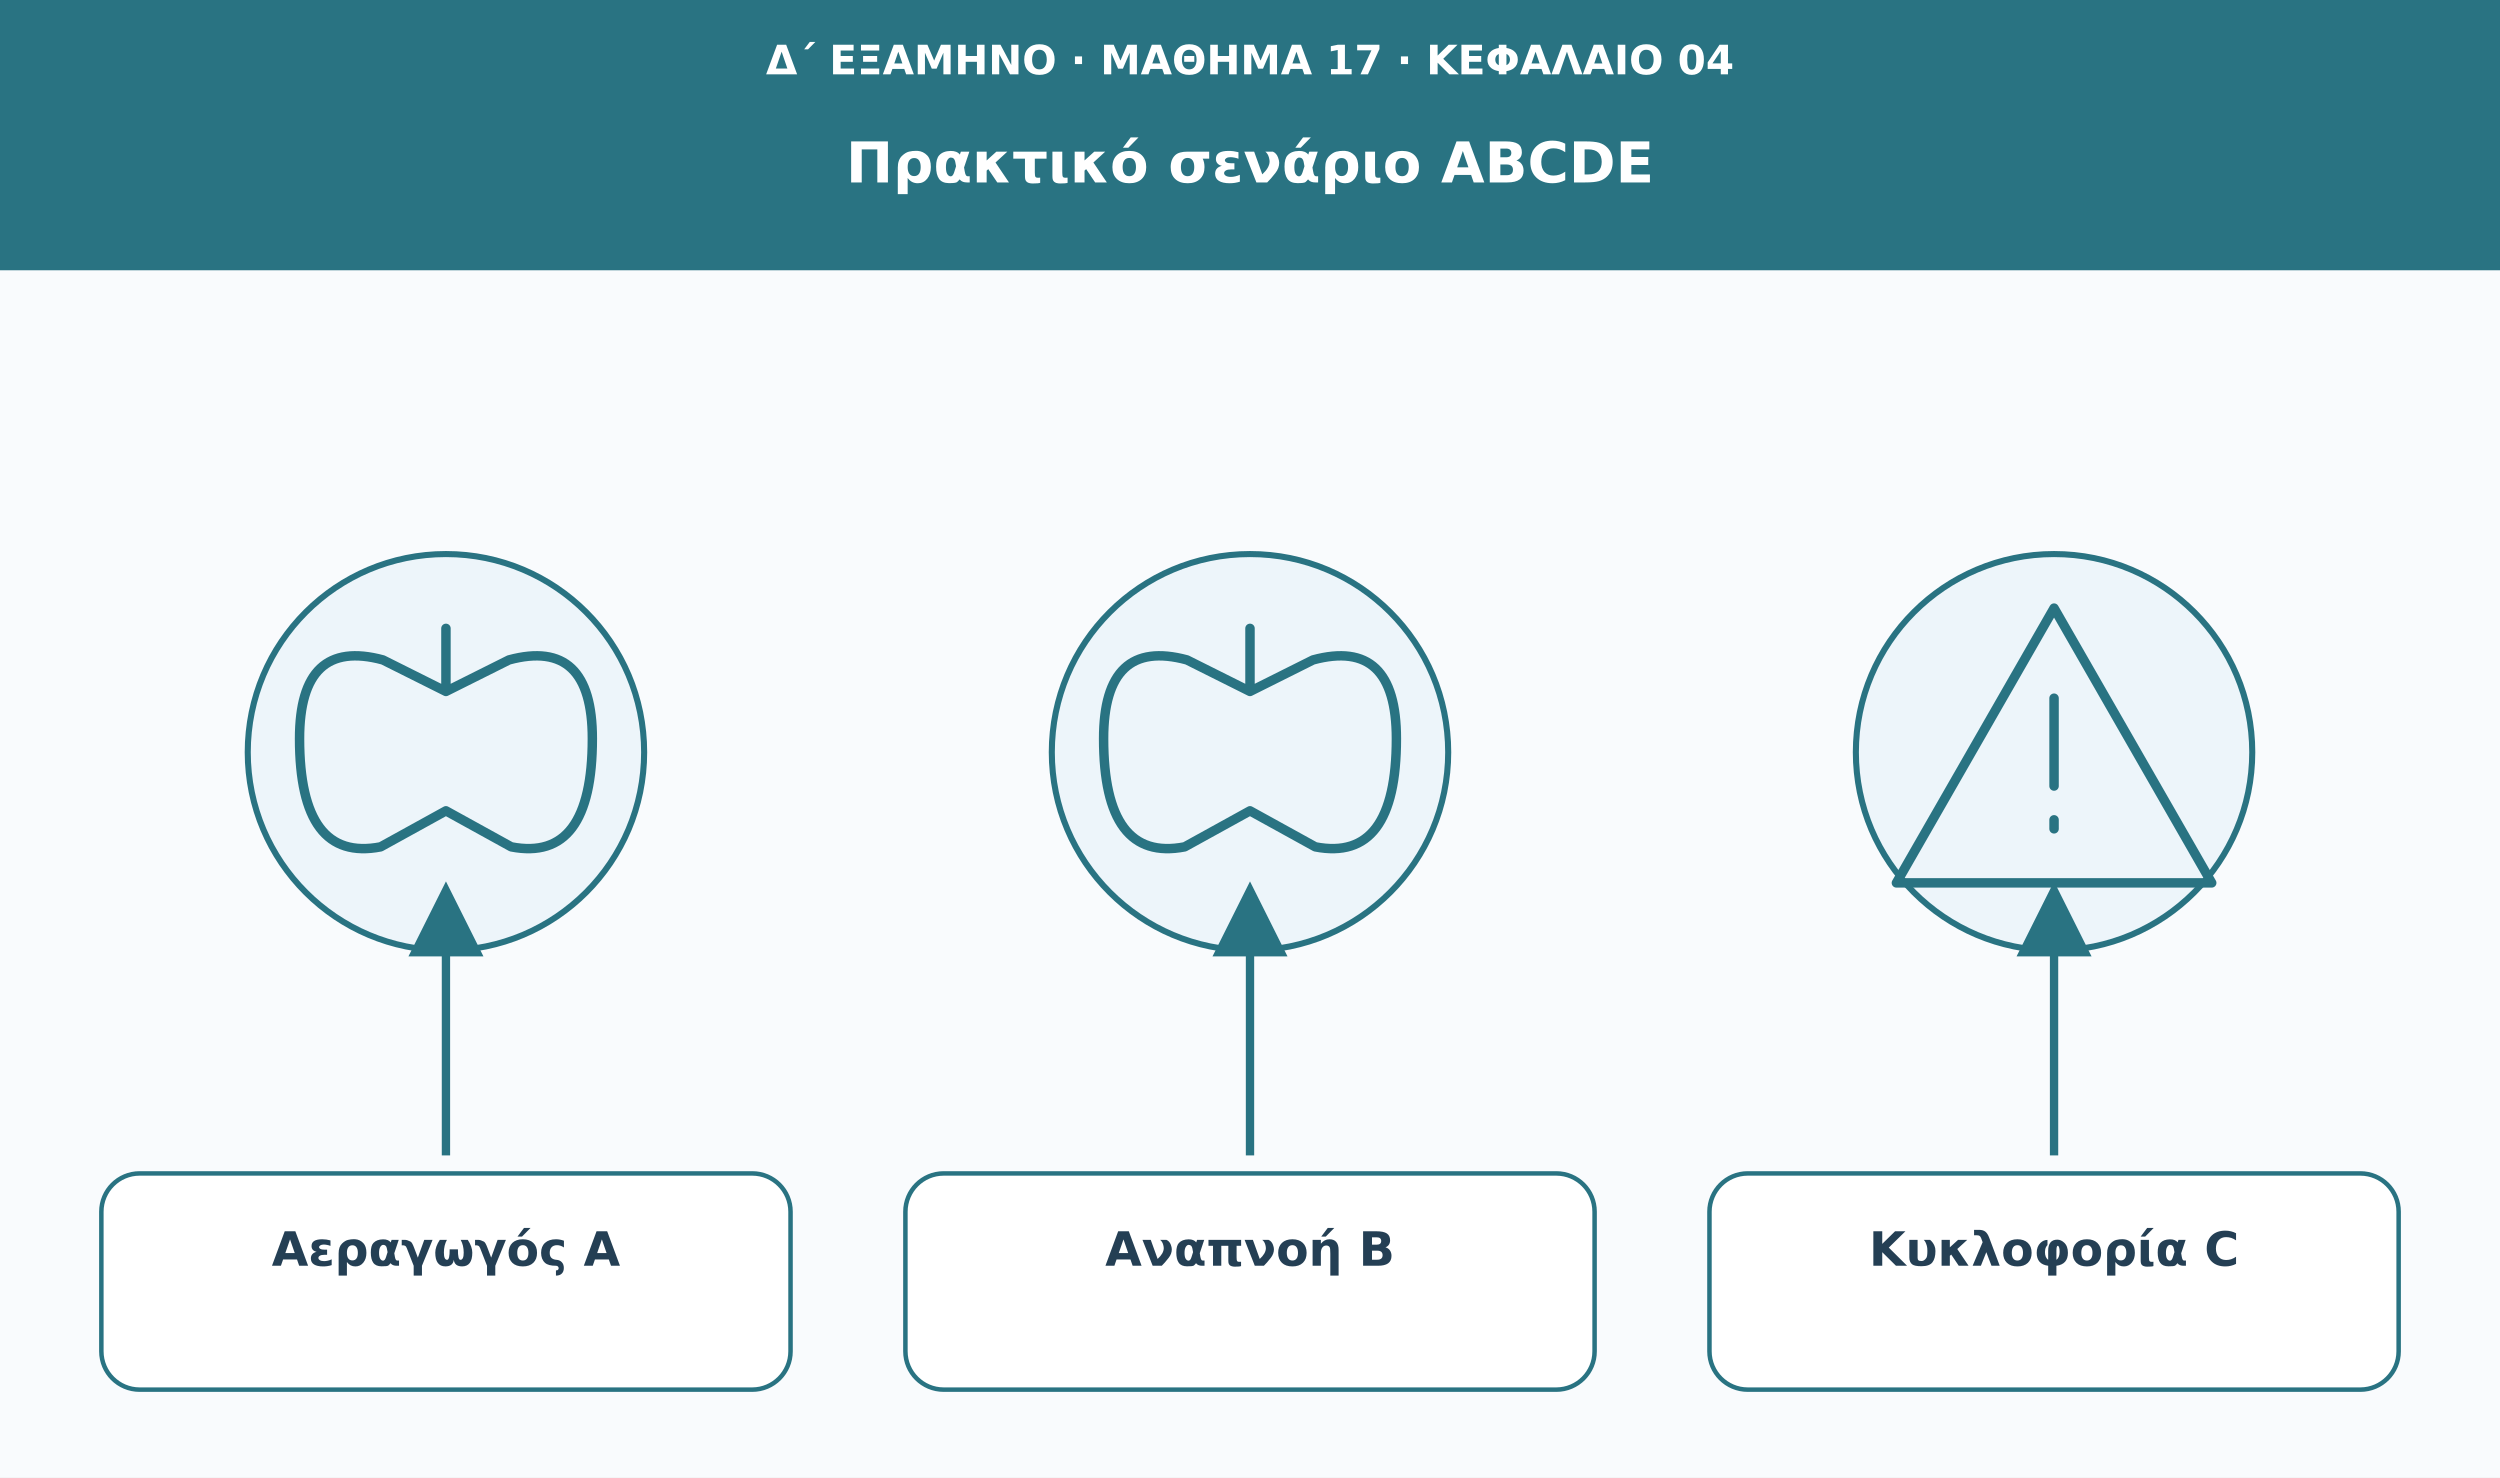
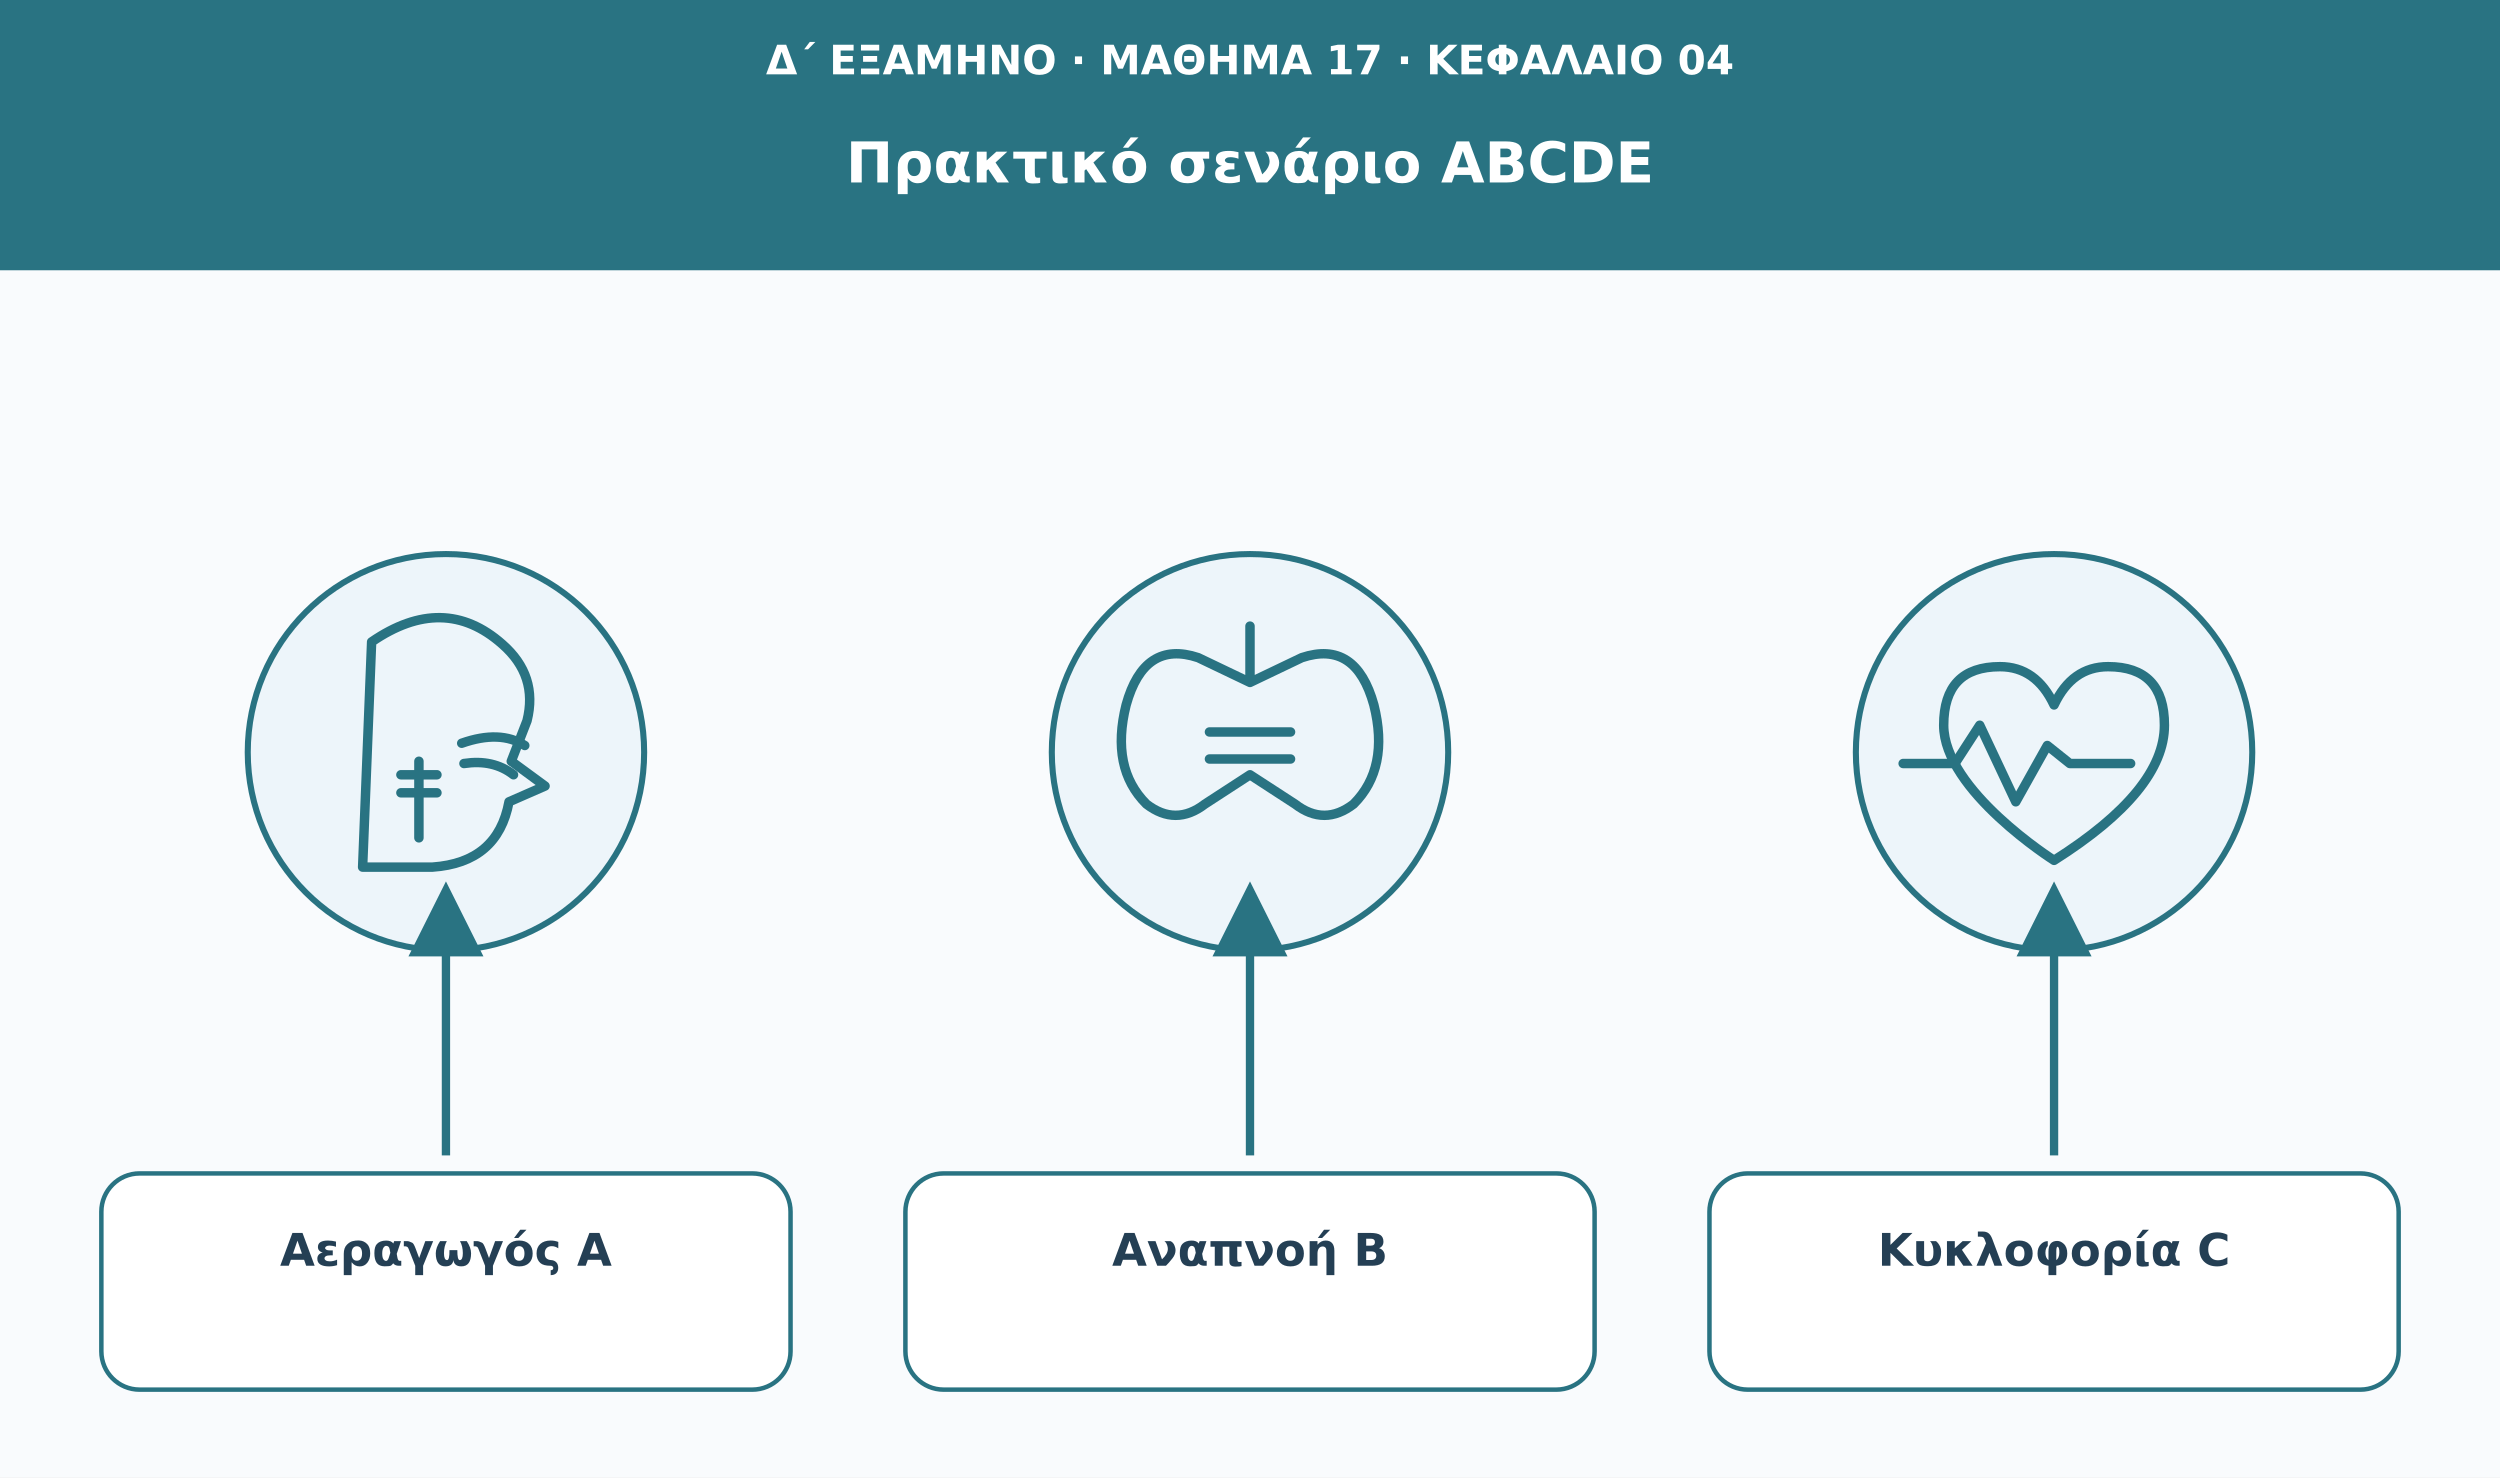
<svg xmlns="http://www.w3.org/2000/svg" viewBox="0 0 1110 656" role="img" aria-labelledby="t d">
  <defs>
    <marker id="arrow" viewBox="0 0 10 10" markerWidth="9" markerHeight="9" refX="8" refY="5" orient="auto">
      <path d="M0 0L10 5L0 10Z" fill="#297382" />
    </marker>
  </defs>
  <rect width="1110" height="656" fill="#f9fbfd" />
  <rect width="1110" height="120" fill="#297382" />
-   <text x="555" y="33" font-family="DejaVu Sans,Arial,sans-serif" font-size="18" fill="#ffffff" font-weight="680" text-anchor="middle">Δ΄ ΕΞΑΜΗΝΟ · ΜΑΘΗΜΑ 17 · ΚΕΦΑΛΑΙΟ 04</text>
-   <text x="555" y="81" font-family="DejaVu Sans,Arial,sans-serif" font-size="25" fill="#ffffff" font-weight="750" text-anchor="middle">Πρακτικό σενάριο ABCDE</text>
+   <text x="555" y="33" font-family="DejaVu Sans,Arial,sans-serif" font-size="18" fill="#fff" font-weight="680" text-anchor="middle">Δ΄ ΕΞΑΜΗΝΟ · ΜΑΘΗΜΑ 17 · ΚΕΦΑΛΑΙΟ 04</text>
+   <text x="555" y="81" font-family="DejaVu Sans,Arial,sans-serif" font-size="25" fill="#fff" font-weight="750" text-anchor="middle">Πρακτικό σενάριο ABCDE</text>
  <circle cx="198" cy="334" r="88" fill="#edf5fa" stroke="#297382" stroke-width="2.7" />
  <g transform="translate(198 334)" fill="none" stroke="#297382" stroke-width="4.2" stroke-linecap="round" stroke-linejoin="round">
-     <path d="M0-55v28m0 0l-28-14q-37-10-37 35q0 55 36 48L0 26m0-53 28-14q37-10 37 35q0 55-36 48L0 26" />
+     <path d="M-33-49q32-22 58 1 16 14 11 34l-7 18 15 11-16 7q-5 27-34 29h-31Z" />
+     <path d="M7-4q17-6 28 1m-27 8q13-2 22 5" />
+     <path d="M-12 4v22m0 0v12m-8-28h16m-16 8h16" />
  </g>
  <path d="M198 513L198 398" stroke="#297382" stroke-width="3.7" marker-end="url(#arrow)" />
  <rect x="45" y="521" width="306" height="96" rx="17" fill="#fff" stroke="#297382" stroke-width="2" />
-   <text x="198" y="562" font-family="DejaVu Sans,Arial,sans-serif" font-size="21" fill="#243f54" font-weight="700" text-anchor="middle">Αεραγωγός A</text>
+   <text x="198" y="562" font-family="DejaVu Sans,Arial,sans-serif" font-size="20" fill="#243f54" font-weight="700" text-anchor="middle">Αεραγωγός A</text>
  <circle cx="555" cy="334" r="88" fill="#edf5fa" stroke="#297382" stroke-width="2.7" />
  <g transform="translate(555 334)" fill="none" stroke="#297382" stroke-width="4.2" stroke-linecap="round" stroke-linejoin="round">
-     <path d="M0-55v28m0 0l-28-14q-37-10-37 35q0 55 36 48L0 26m0-53 28-14q37-10 37 35q0 55-36 48L0 26" />
+     <path d="M0-56v25m0 0-23-11q-24-8-32 21-7 28 9 44 13 10 26 0L0 10m0-41 23-11q24-8 32 21 7 28-9 44-13 10-26 0L0 10" />
+     <path d="M-18-9h36M-18 3h36" />
  </g>
  <path d="M555 513L555 398" stroke="#297382" stroke-width="3.7" marker-end="url(#arrow)" />
  <rect x="402" y="521" width="306" height="96" rx="17" fill="#fff" stroke="#297382" stroke-width="2" />
-   <text x="555" y="562" font-family="DejaVu Sans,Arial,sans-serif" font-size="21" fill="#243f54" font-weight="700" text-anchor="middle">Αναπνοή B</text>
+   <text x="555" y="562" font-family="DejaVu Sans,Arial,sans-serif" font-size="20" fill="#243f54" font-weight="700" text-anchor="middle">Αναπνοή B</text>
  <circle cx="912" cy="334" r="88" fill="#edf5fa" stroke="#297382" stroke-width="2.7" />
  <g transform="translate(912 334)" fill="none" stroke="#297382" stroke-width="4.2" stroke-linecap="round" stroke-linejoin="round">
-     <path d="M0-64L70 58H-70Z" />
-     <path d="M0-24v39m0 15v4" />
+     <path d="M0 48S-49 17-49-12q0-26 25-26 16 0 24 17 8-17 24-17 25 0 25 26Q49 17 0 48Z" />
+     <path d="M-67 5h23l11-17 16 34 14-25 10 8h27" />
  </g>
  <path d="M912 513L912 398" stroke="#297382" stroke-width="3.7" marker-end="url(#arrow)" />
  <rect x="759" y="521" width="306" height="96" rx="17" fill="#fff" stroke="#297382" stroke-width="2" />
-   <text x="912" y="562" font-family="DejaVu Sans,Arial,sans-serif" font-size="21" fill="#243f54" font-weight="700" text-anchor="middle">Κυκλοφορία C</text>
+   <text x="912" y="562" font-family="DejaVu Sans,Arial,sans-serif" font-size="20" fill="#243f54" font-weight="700" text-anchor="middle">Κυκλοφορία C</text>
</svg>
